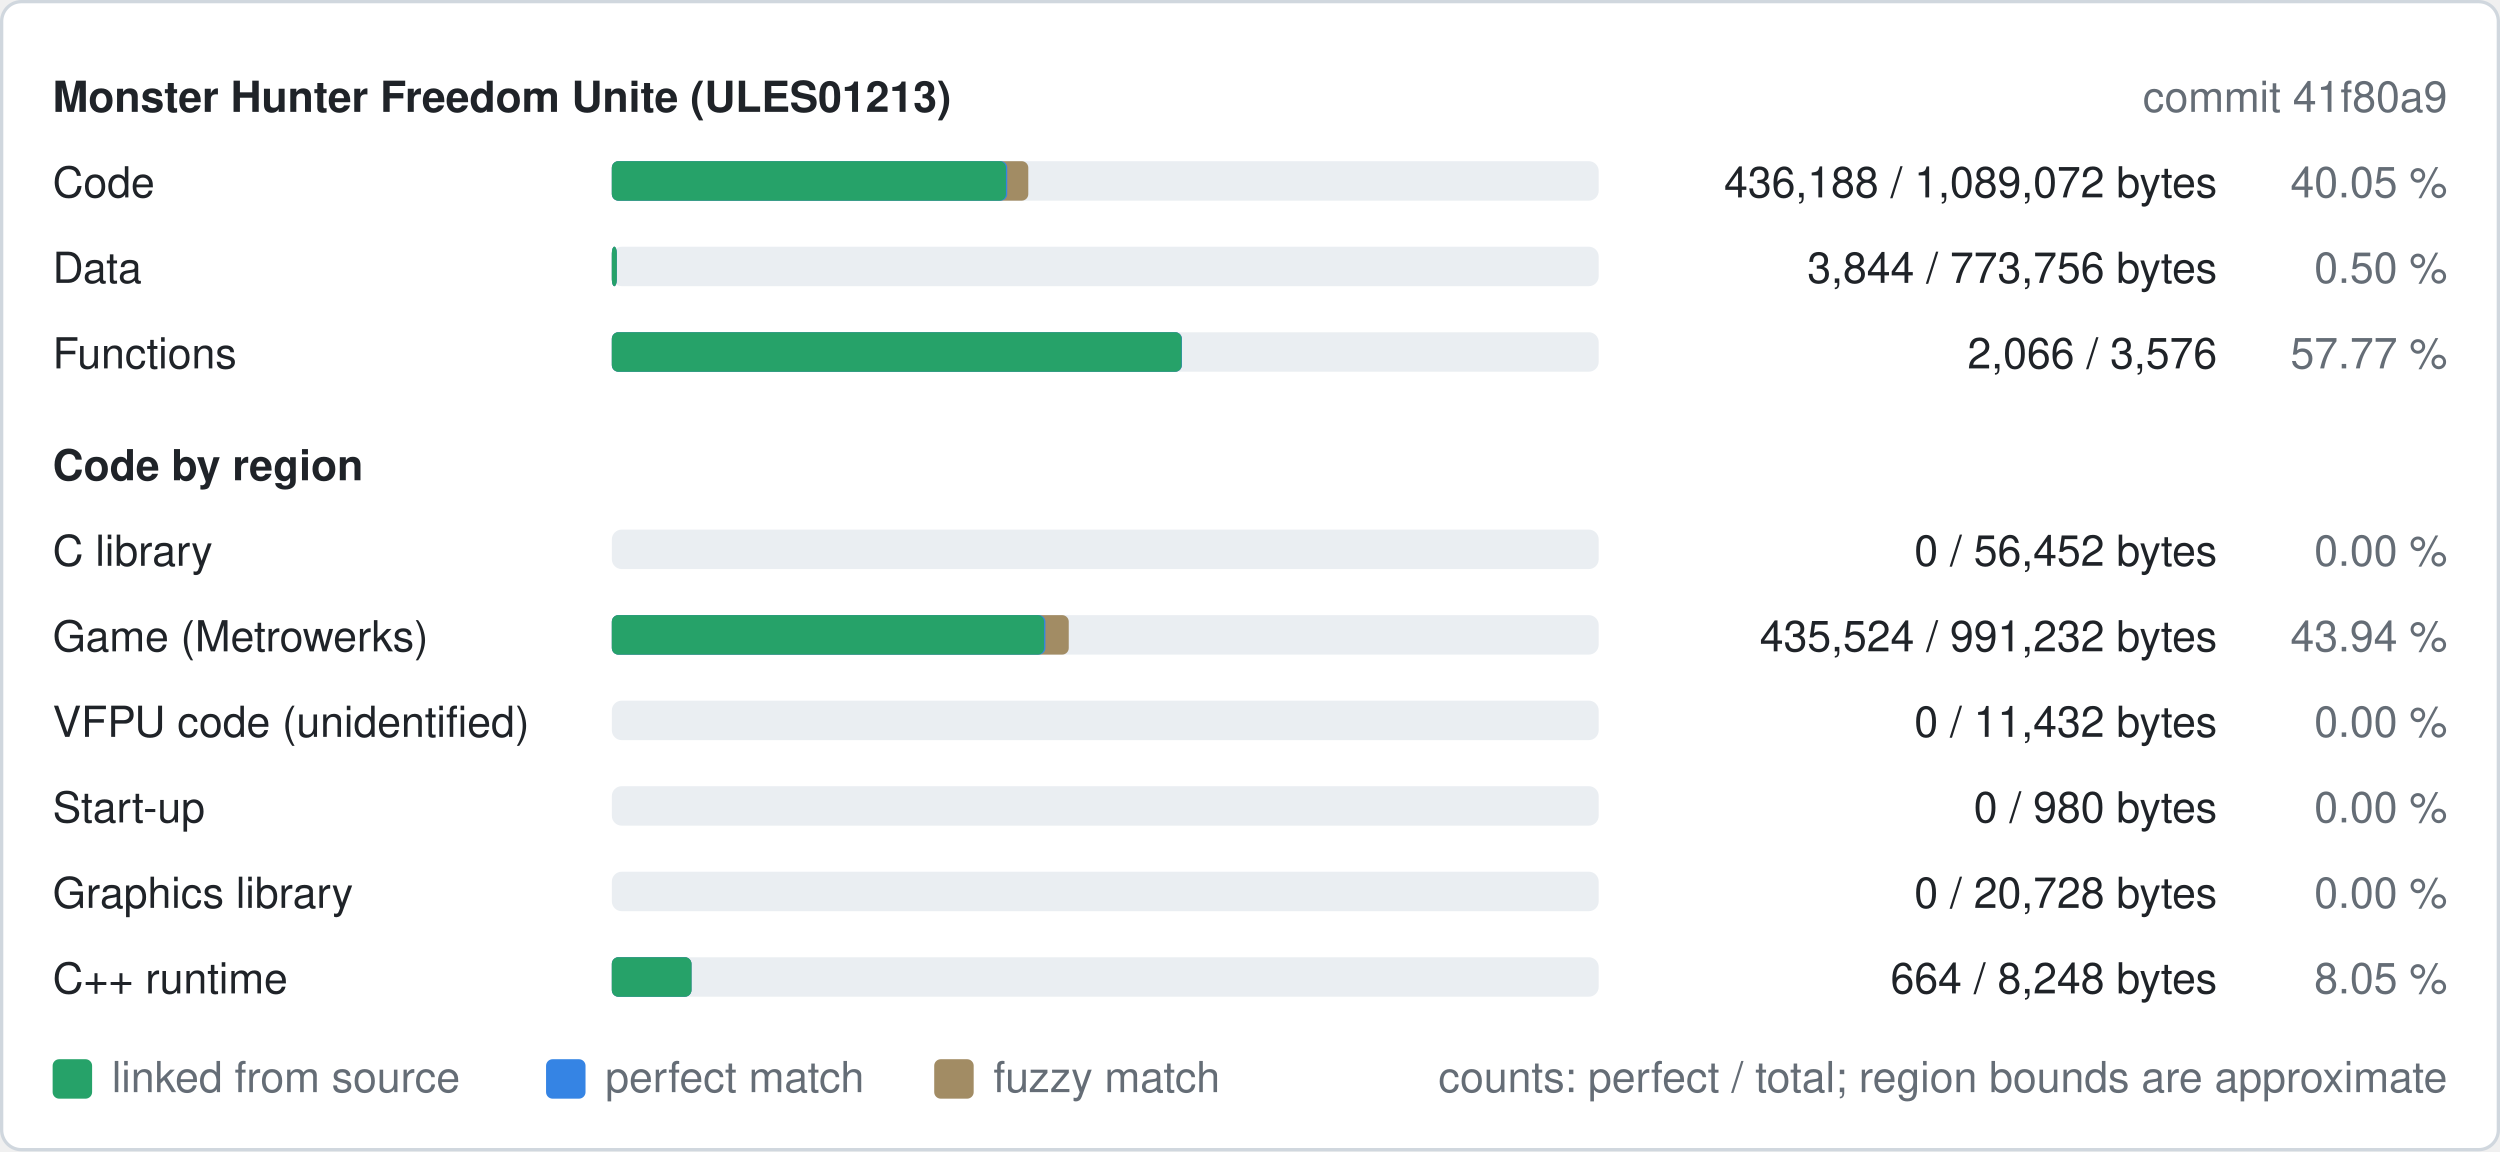
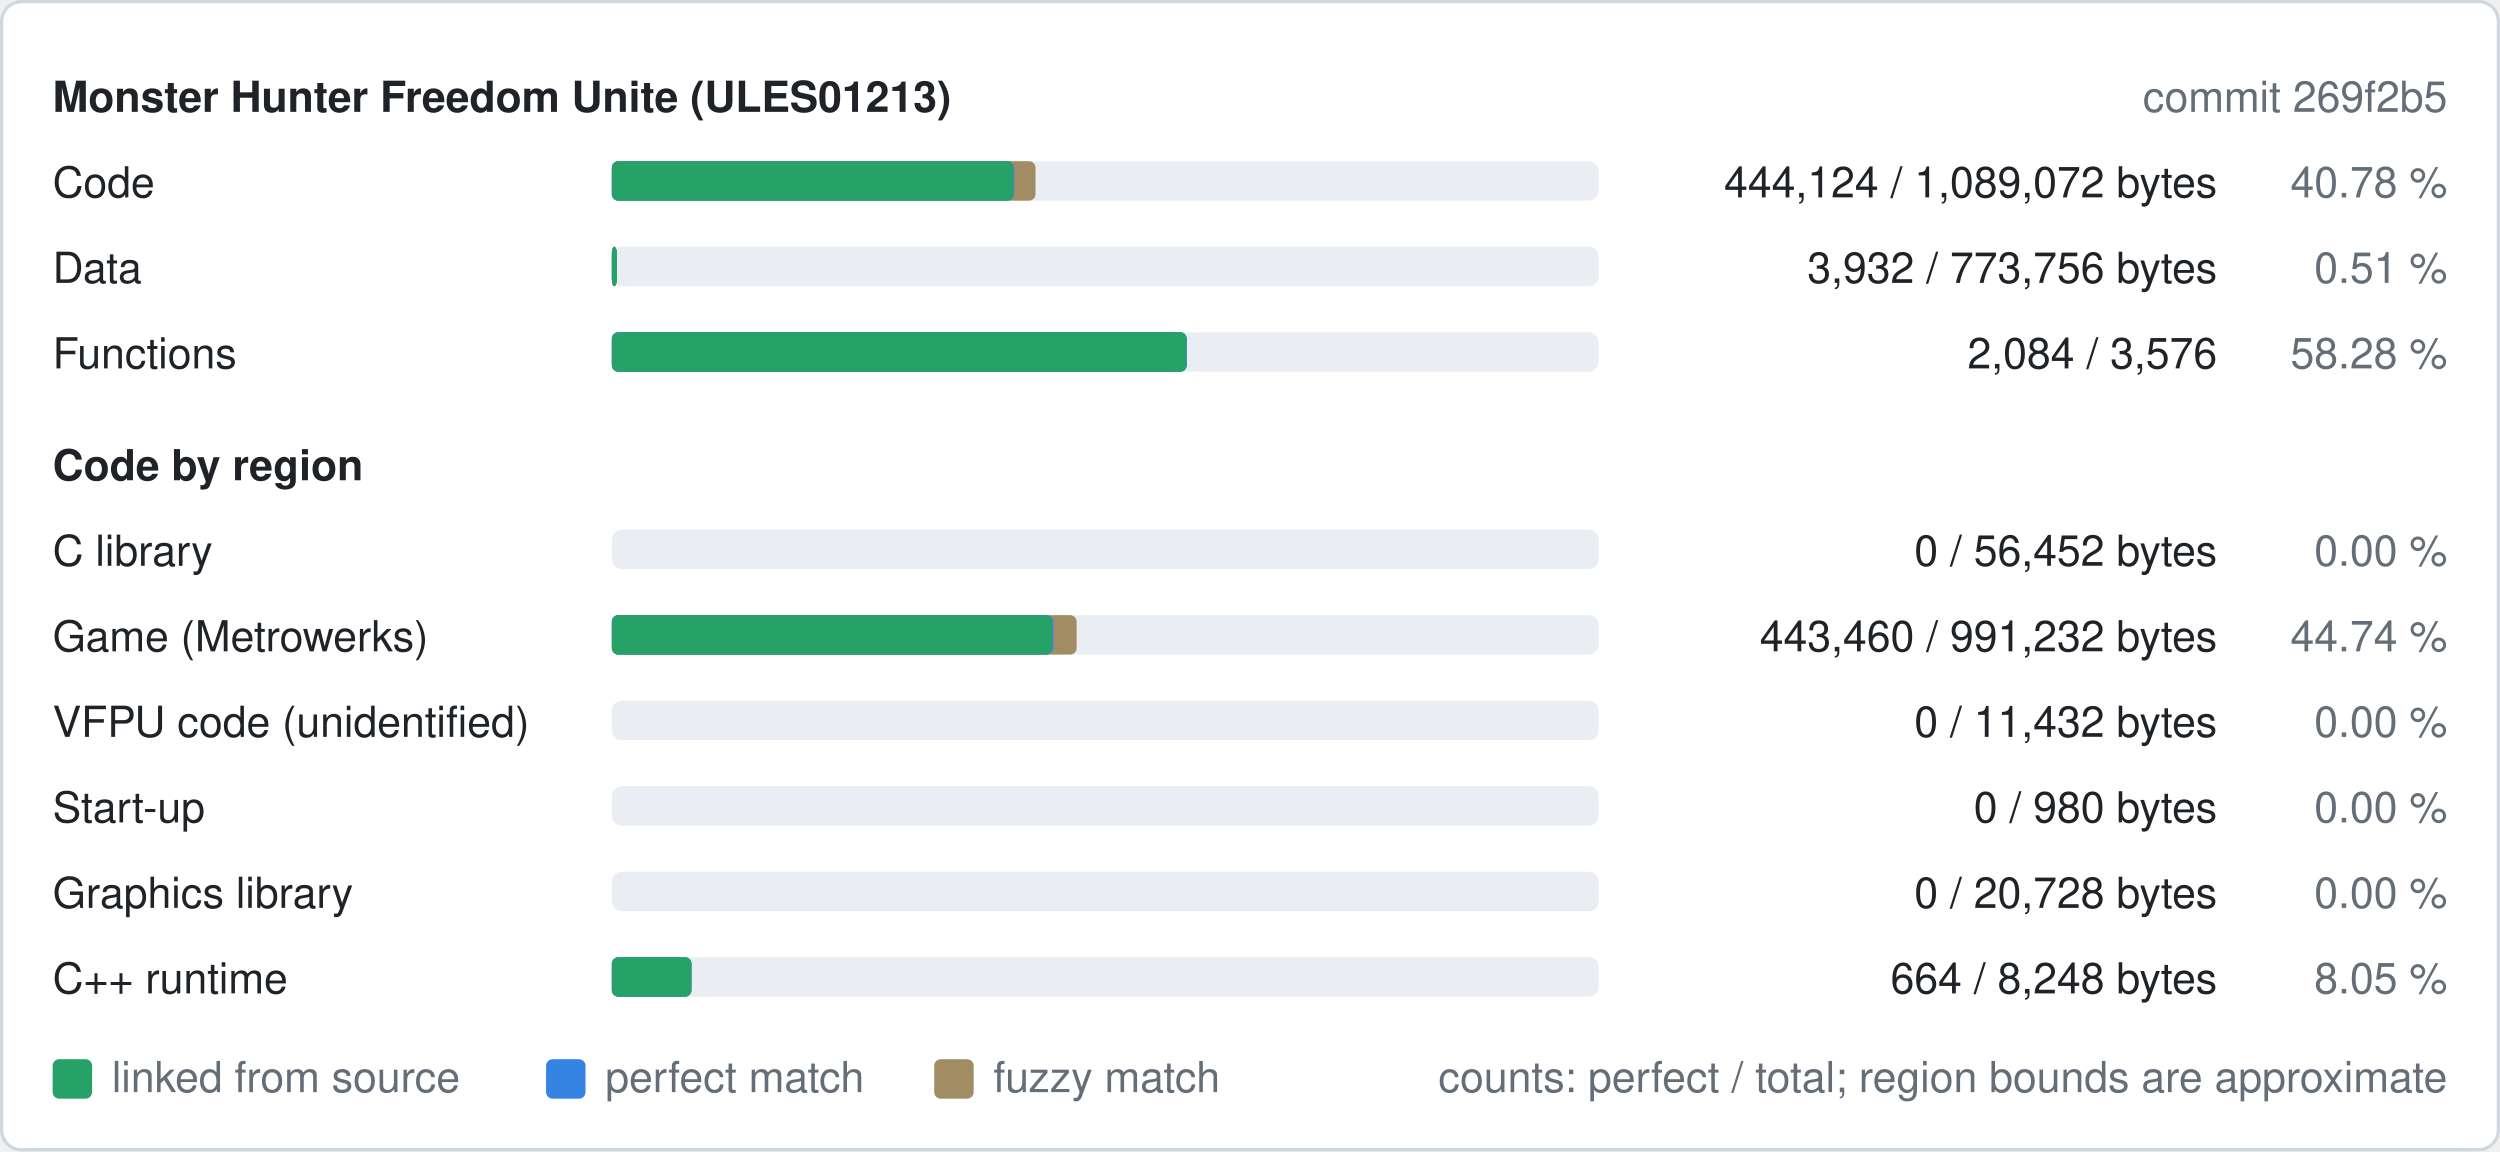
<svg xmlns="http://www.w3.org/2000/svg" width="760" height="350" viewBox="0 0 760 350" role="img" aria-label="Decompilation progress of ULES01213">
  <style>
text{font-family:-apple-system,BlinkMacSystemFont,"Segoe UI",Helvetica,Arial,sans-serif;font-size:13px}
.b{font-weight:600}
.bg{fill:#ffffff;stroke:#d0d7de}.t{fill:#1f2328}.m{fill:#656d76}.track{fill:#eaeef2}.fuzzy{fill:#a28c64}.perfect{fill:#3584e4}.linked{fill:#26a269}
@media (prefers-color-scheme: dark){.bg{fill:#0d1117;stroke:#30363d}.t{fill:#e6edf3}.m{fill:#8d96a0}.track{fill:#21262d}.fuzzy{fill:#a28c64}.perfect{fill:#3584e4}.linked{fill:#2ec27e}}
</style>
  <rect class="bg" x="0.5" y="0.5" width="759" height="349" rx="6" />
  <text class="t b" x="16" y="34">Monster Hunter Freedom Unite (ULES01213)</text>
-   <text class="m" x="744" y="34" text-anchor="end">commit 41f80a9</text>
+   <text class="m" x="744" y="34" text-anchor="end">commit 269f2b5</text>
  <text class="t" x="16" y="60">Code</text>
  <rect class="track" x="186" y="49" width="300" height="12" rx="3" />
-   <rect class="fuzzy" x="186" y="49" width="126.6" height="12" rx="2" />
-   <rect class="perfect" x="186" y="49" width="120.2" height="12" rx="2" />
-   <rect class="linked" x="186" y="49" width="119.8" height="12" rx="2" />
-   <text class="t" x="674" y="60" text-anchor="end">436,188 / 1,089,072 bytes</text>
-   <text class="m" x="744" y="60" text-anchor="end">40.05 %</text>
+   <rect class="fuzzy" x="186" y="49" width="128.8" height="12" rx="2" />
+   <rect class="perfect" x="186" y="49" width="122.3" height="12" rx="2" />
+   <rect class="linked" x="186" y="49" width="122.0" height="12" rx="2" />
+   <text class="t" x="674" y="60" text-anchor="end">444,124 / 1,089,072 bytes</text>
+   <text class="m" x="744" y="60" text-anchor="end">40.78 %</text>
  <text class="t" x="16" y="86">Data</text>
  <rect class="track" x="186" y="75" width="300" height="12" rx="3" />
  <rect class="fuzzy" x="186" y="75" width="1.5" height="12" rx="2" />
  <rect class="perfect" x="186" y="75" width="1.5" height="12" rx="2" />
  <rect class="linked" x="186" y="75" width="1.5" height="12" rx="2" />
-   <text class="t" x="674" y="86" text-anchor="end">3,844 / 773,756 bytes</text>
-   <text class="m" x="744" y="86" text-anchor="end">0.50 %</text>
+   <text class="t" x="674" y="86" text-anchor="end">3,932 / 773,756 bytes</text>
+   <text class="m" x="744" y="86" text-anchor="end">0.51 %</text>
  <text class="t" x="16" y="112">Functions</text>
  <rect class="track" x="186" y="101" width="300" height="12" rx="3" />
-   <rect class="fuzzy" x="186" y="101" width="173.3" height="12" rx="2" />
-   <rect class="perfect" x="186" y="101" width="173.3" height="12" rx="2" />
-   <rect class="linked" x="186" y="101" width="173.2" height="12" rx="2" />
-   <text class="t" x="674" y="112" text-anchor="end">2,066 / 3,576</text>
-   <text class="m" x="744" y="112" text-anchor="end">57.77 %</text>
+   <rect class="fuzzy" x="186" y="101" width="174.8" height="12" rx="2" />
+   <rect class="perfect" x="186" y="101" width="174.8" height="12" rx="2" />
+   <rect class="linked" x="186" y="101" width="174.7" height="12" rx="2" />
+   <text class="t" x="674" y="112" text-anchor="end">2,084 / 3,576</text>
+   <text class="m" x="744" y="112" text-anchor="end">58.28 %</text>
  <text class="t b" x="16" y="146">Code by region</text>
  <text class="t" x="16" y="172">C library</text>
  <rect class="track" x="186" y="161" width="300" height="12" rx="3" />
  <text class="t" x="674" y="172" text-anchor="end">0 / 56,452 bytes</text>
  <text class="m" x="744" y="172" text-anchor="end">0.00 %</text>
  <text class="t" x="16" y="198">Game (Metrowerks)</text>
  <rect class="track" x="186" y="187" width="300" height="12" rx="3" />
-   <rect class="fuzzy" x="186" y="187" width="138.9" height="12" rx="2" />
-   <rect class="perfect" x="186" y="187" width="131.8" height="12" rx="2" />
-   <rect class="linked" x="186" y="187" width="131.4" height="12" rx="2" />
-   <text class="t" x="674" y="198" text-anchor="end">435,524 / 991,232 bytes</text>
-   <text class="m" x="744" y="198" text-anchor="end">43.94 %</text>
+   <rect class="fuzzy" x="186" y="187" width="141.3" height="12" rx="2" />
+   <rect class="perfect" x="186" y="187" width="134.2" height="12" rx="2" />
+   <rect class="linked" x="186" y="187" width="133.8" height="12" rx="2" />
+   <text class="t" x="674" y="198" text-anchor="end">443,460 / 991,232 bytes</text>
+   <text class="m" x="744" y="198" text-anchor="end">44.74 %</text>
  <text class="t" x="16" y="224">VFPU code (unidentified)</text>
  <rect class="track" x="186" y="213" width="300" height="12" rx="3" />
  <text class="t" x="674" y="224" text-anchor="end">0 / 11,432 bytes</text>
  <text class="m" x="744" y="224" text-anchor="end">0.00 %</text>
  <text class="t" x="16" y="250">Start-up</text>
  <rect class="track" x="186" y="239" width="300" height="12" rx="3" />
  <text class="t" x="674" y="250" text-anchor="end">0 / 980 bytes</text>
  <text class="m" x="744" y="250" text-anchor="end">0.00 %</text>
  <text class="t" x="16" y="276">Graphics library</text>
  <rect class="track" x="186" y="265" width="300" height="12" rx="3" />
  <text class="t" x="674" y="276" text-anchor="end">0 / 20,728 bytes</text>
  <text class="m" x="744" y="276" text-anchor="end">0.00 %</text>
  <text class="t" x="16" y="302">C++ runtime</text>
  <rect class="track" x="186" y="291" width="300" height="12" rx="3" />
  <rect class="fuzzy" x="186" y="291" width="24.2" height="12" rx="2" />
  <rect class="perfect" x="186" y="291" width="24.2" height="12" rx="2" />
  <rect class="linked" x="186" y="291" width="24.2" height="12" rx="2" />
  <text class="t" x="674" y="302" text-anchor="end">664 / 8,248 bytes</text>
  <text class="m" x="744" y="302" text-anchor="end">8.05 %</text>
  <rect class="linked" x="16" y="322" width="12" height="12" rx="2" />
  <text class="m" x="34" y="332">linked from source</text>
  <rect class="perfect" x="166" y="322" width="12" height="12" rx="2" />
  <text class="m" x="184" y="332">perfect match</text>
  <rect class="fuzzy" x="284" y="322" width="12" height="12" rx="2" />
  <text class="m" x="302" y="332">fuzzy match</text>
  <text class="m" x="744" y="332" text-anchor="end">counts: perfect / total; region bounds are approximate</text>
</svg>
